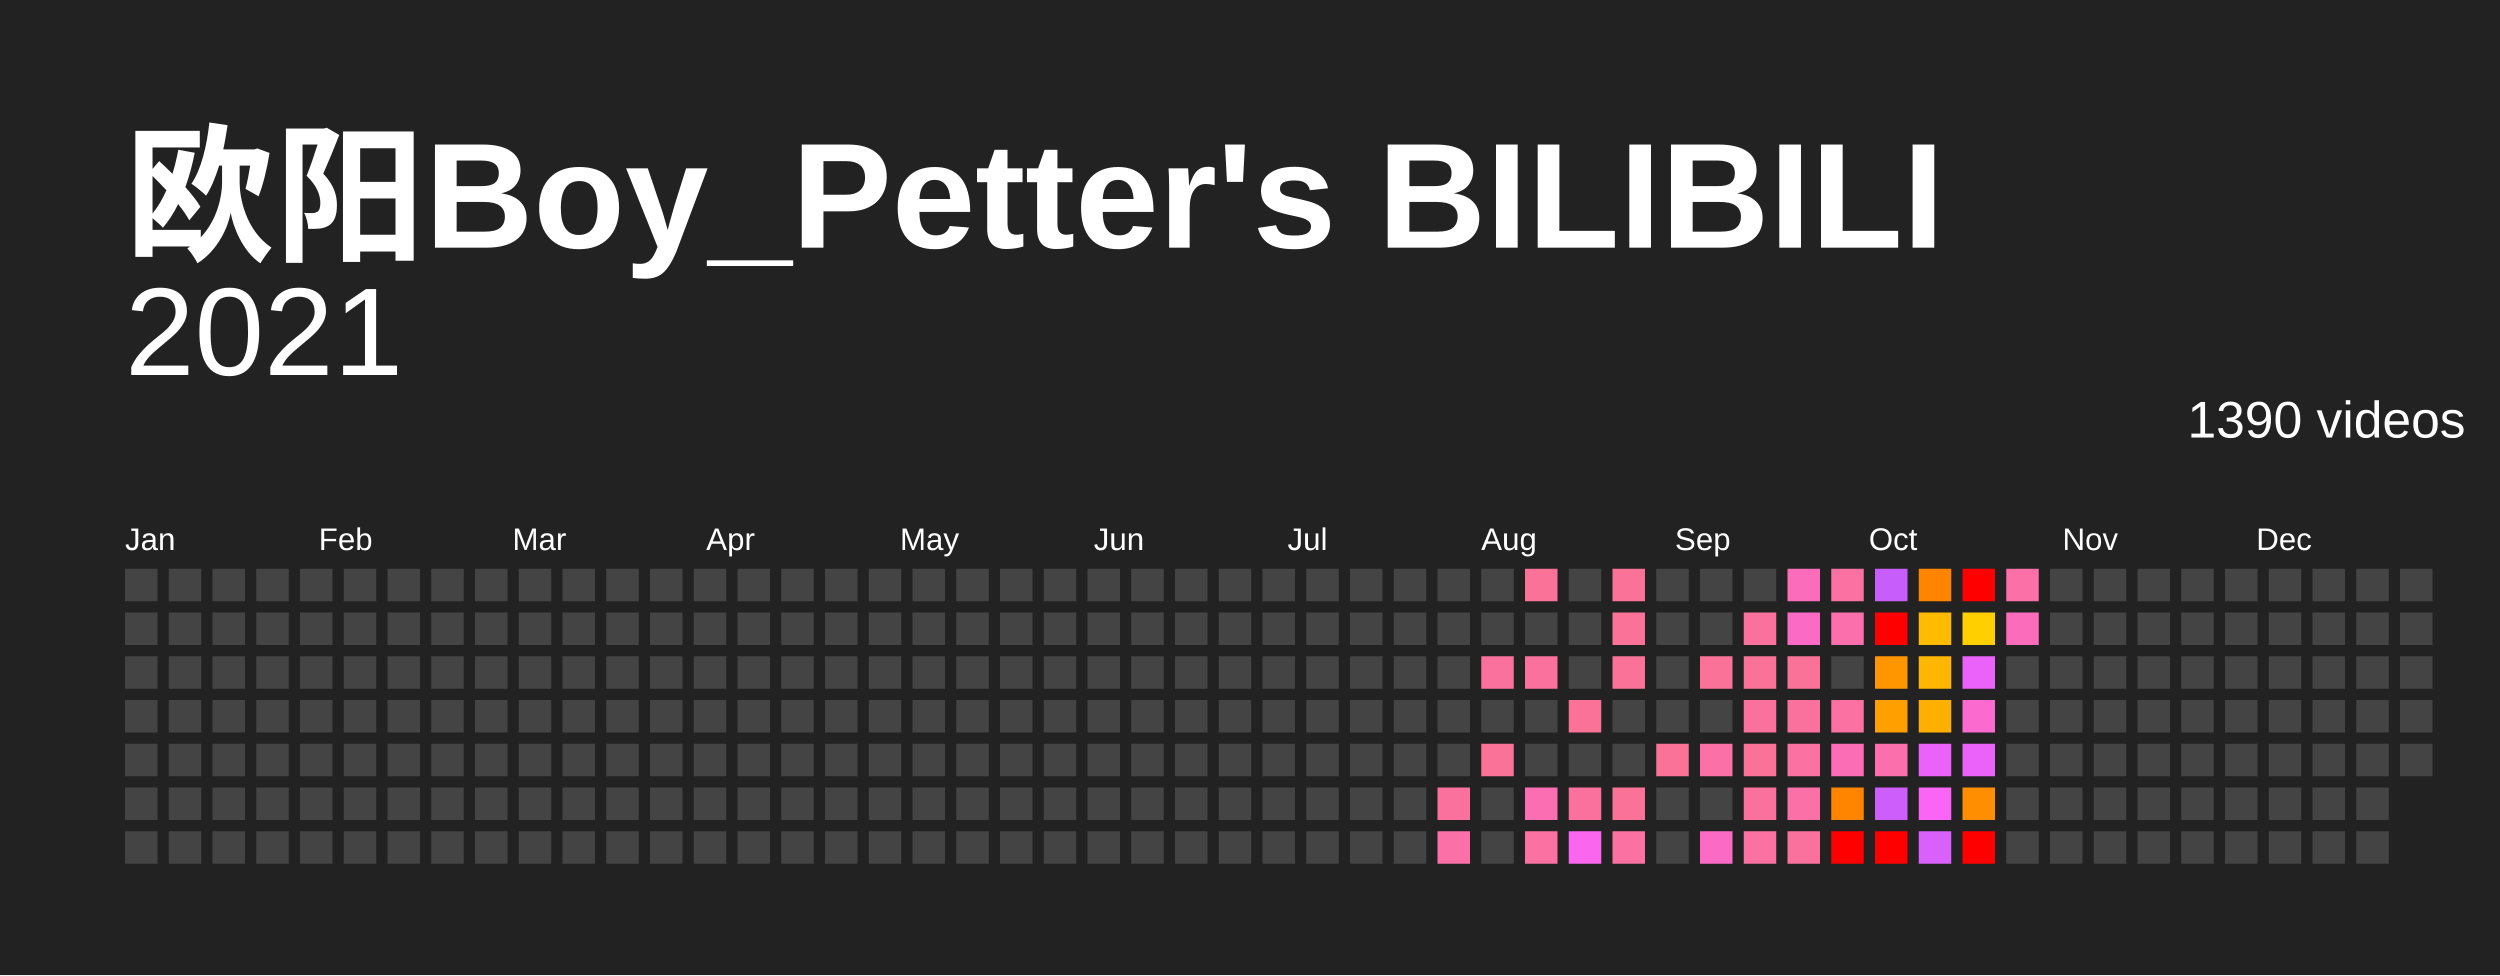
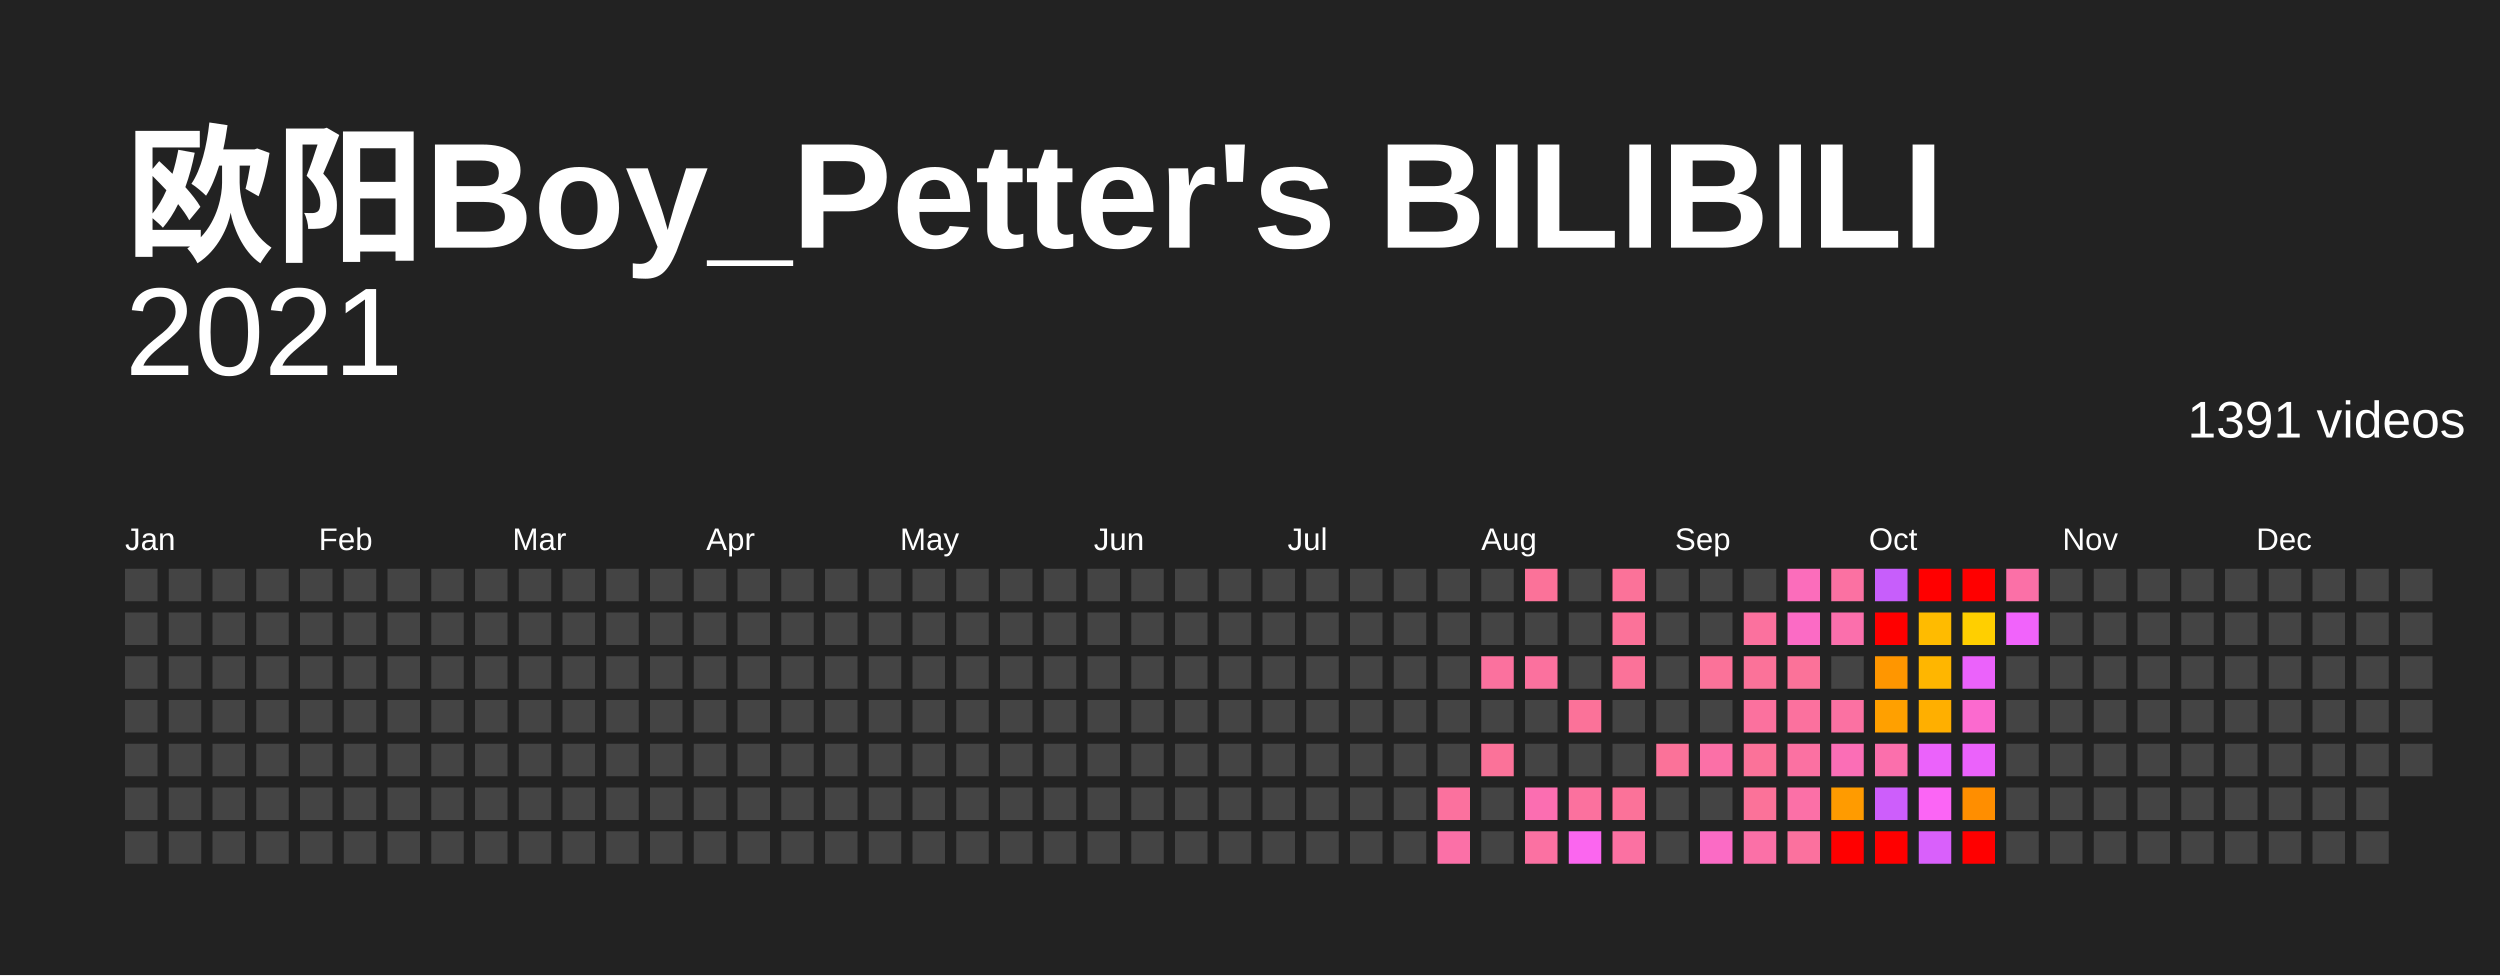
<svg xmlns="http://www.w3.org/2000/svg" baseProfile="full" height="78mm" version="1.1" viewBox="0,0,200,78" width="200mm">
  <defs />
  <rect fill="#222222" height="78" width="200" x="0" y="0" />
  <text fill="#FFFFFF" style="font-size:12px; font-family:Arial; font-weight:bold;" x="10" y="20">欧阳Boy_Petter's BILIBILI</text>
  <text alignment-baseline="hanging" fill="#FFFFFF" style="font-size:10.0px; font-family:Arial;" x="10" y="30">2021</text>
-   <text alignment-baseline="hanging" fill="#FFFFFF" style="font-size:4.125px; font-family:Arial;" x="175" y="35">1390 videos</text>
+   <text alignment-baseline="hanging" fill="#FFFFFF" style="font-size:4.125px; font-family:Arial;" x="175" y="35">1391 videos</text>
  <text fill="#FFFFFF" style="font-size:2.5px; font-family:Arial" x="10.0" y="44">Jan</text>
  <text fill="#FFFFFF" style="font-size:2.5px; font-family:Arial" x="25.5" y="44">Feb</text>
  <text fill="#FFFFFF" style="font-size:2.5px; font-family:Arial" x="41.0" y="44">Mar</text>
  <text fill="#FFFFFF" style="font-size:2.5px; font-family:Arial" x="56.5" y="44">Apr</text>
  <text fill="#FFFFFF" style="font-size:2.5px; font-family:Arial" x="72.0" y="44">May</text>
  <text fill="#FFFFFF" style="font-size:2.5px; font-family:Arial" x="87.5" y="44">Jun</text>
  <text fill="#FFFFFF" style="font-size:2.5px; font-family:Arial" x="103.0" y="44">Jul</text>
  <text fill="#FFFFFF" style="font-size:2.5px; font-family:Arial" x="118.5" y="44">Aug</text>
  <text fill="#FFFFFF" style="font-size:2.5px; font-family:Arial" x="134.0" y="44">Sep</text>
  <text fill="#FFFFFF" style="font-size:2.5px; font-family:Arial" x="149.5" y="44">Oct</text>
  <text fill="#FFFFFF" style="font-size:2.5px; font-family:Arial" x="165.0" y="44">Nov</text>
  <text fill="#FFFFFF" style="font-size:2.5px; font-family:Arial" x="180.5" y="44">Dec</text>
  <rect fill="#444444" height="2.6" width="2.6" x="10.0" y="45.5" />
  <rect fill="#444444" height="2.6" width="2.6" x="10.0" y="49.0" />
  <rect fill="#444444" height="2.6" width="2.6" x="10.0" y="52.5" />
  <rect fill="#444444" height="2.6" width="2.6" x="10.0" y="56.0" />
  <rect fill="#444444" height="2.6" width="2.6" x="10.0" y="59.5" />
  <rect fill="#444444" height="2.6" width="2.6" x="10.0" y="63.0" />
  <rect fill="#444444" height="2.6" width="2.6" x="10.0" y="66.5" />
  <rect fill="#444444" height="2.6" width="2.6" x="13.5" y="45.5" />
  <rect fill="#444444" height="2.6" width="2.6" x="13.5" y="49.0" />
  <rect fill="#444444" height="2.6" width="2.6" x="13.5" y="52.5" />
  <rect fill="#444444" height="2.6" width="2.6" x="13.5" y="56.0" />
  <rect fill="#444444" height="2.6" width="2.6" x="13.5" y="59.5" />
  <rect fill="#444444" height="2.6" width="2.6" x="13.5" y="63.0" />
  <rect fill="#444444" height="2.6" width="2.6" x="13.5" y="66.5" />
  <rect fill="#444444" height="2.6" width="2.6" x="17.0" y="45.5" />
  <rect fill="#444444" height="2.6" width="2.6" x="17.0" y="49.0" />
  <rect fill="#444444" height="2.6" width="2.6" x="17.0" y="52.5" />
  <rect fill="#444444" height="2.6" width="2.6" x="17.0" y="56.0" />
  <rect fill="#444444" height="2.6" width="2.6" x="17.0" y="59.5" />
  <rect fill="#444444" height="2.6" width="2.6" x="17.0" y="63.0" />
  <rect fill="#444444" height="2.6" width="2.6" x="17.0" y="66.5" />
  <rect fill="#444444" height="2.6" width="2.6" x="20.5" y="45.5" />
  <rect fill="#444444" height="2.6" width="2.6" x="20.5" y="49.0" />
  <rect fill="#444444" height="2.6" width="2.6" x="20.5" y="52.5" />
  <rect fill="#444444" height="2.6" width="2.6" x="20.5" y="56.0" />
  <rect fill="#444444" height="2.6" width="2.6" x="20.5" y="59.5" />
  <rect fill="#444444" height="2.6" width="2.6" x="20.5" y="63.0" />
  <rect fill="#444444" height="2.6" width="2.6" x="20.5" y="66.5" />
  <rect fill="#444444" height="2.6" width="2.6" x="24.0" y="45.5" />
  <rect fill="#444444" height="2.6" width="2.6" x="24.0" y="49.0" />
  <rect fill="#444444" height="2.6" width="2.6" x="24.0" y="52.5" />
  <rect fill="#444444" height="2.6" width="2.6" x="24.0" y="56.0" />
  <rect fill="#444444" height="2.6" width="2.6" x="24.0" y="59.5" />
  <rect fill="#444444" height="2.6" width="2.6" x="24.0" y="63.0" />
  <rect fill="#444444" height="2.6" width="2.6" x="24.0" y="66.5" />
  <rect fill="#444444" height="2.6" width="2.6" x="27.5" y="45.5" />
  <rect fill="#444444" height="2.6" width="2.6" x="27.5" y="49.0" />
  <rect fill="#444444" height="2.6" width="2.6" x="27.5" y="52.5" />
  <rect fill="#444444" height="2.6" width="2.6" x="27.5" y="56.0" />
  <rect fill="#444444" height="2.6" width="2.6" x="27.5" y="59.5" />
  <rect fill="#444444" height="2.6" width="2.6" x="27.5" y="63.0" />
  <rect fill="#444444" height="2.6" width="2.6" x="27.5" y="66.5" />
  <rect fill="#444444" height="2.6" width="2.6" x="31.0" y="45.5" />
  <rect fill="#444444" height="2.6" width="2.6" x="31.0" y="49.0" />
  <rect fill="#444444" height="2.6" width="2.6" x="31.0" y="52.5" />
  <rect fill="#444444" height="2.6" width="2.6" x="31.0" y="56.0" />
  <rect fill="#444444" height="2.6" width="2.6" x="31.0" y="59.5" />
  <rect fill="#444444" height="2.6" width="2.6" x="31.0" y="63.0" />
  <rect fill="#444444" height="2.6" width="2.6" x="31.0" y="66.5" />
  <rect fill="#444444" height="2.6" width="2.6" x="34.5" y="45.5" />
  <rect fill="#444444" height="2.6" width="2.6" x="34.5" y="49.0" />
  <rect fill="#444444" height="2.6" width="2.6" x="34.5" y="52.5" />
  <rect fill="#444444" height="2.6" width="2.6" x="34.5" y="56.0" />
  <rect fill="#444444" height="2.6" width="2.6" x="34.5" y="59.5" />
  <rect fill="#444444" height="2.6" width="2.6" x="34.5" y="63.0" />
  <rect fill="#444444" height="2.6" width="2.6" x="34.5" y="66.5" />
  <rect fill="#444444" height="2.6" width="2.6" x="38.0" y="45.5" />
  <rect fill="#444444" height="2.6" width="2.6" x="38.0" y="49.0" />
  <rect fill="#444444" height="2.6" width="2.6" x="38.0" y="52.5" />
  <rect fill="#444444" height="2.6" width="2.6" x="38.0" y="56.0" />
  <rect fill="#444444" height="2.6" width="2.6" x="38.0" y="59.5" />
  <rect fill="#444444" height="2.6" width="2.6" x="38.0" y="63.0" />
  <rect fill="#444444" height="2.6" width="2.6" x="38.0" y="66.5" />
  <rect fill="#444444" height="2.6" width="2.6" x="41.5" y="45.5" />
  <rect fill="#444444" height="2.6" width="2.6" x="41.5" y="49.0" />
  <rect fill="#444444" height="2.6" width="2.6" x="41.5" y="52.5" />
  <rect fill="#444444" height="2.6" width="2.6" x="41.5" y="56.0" />
  <rect fill="#444444" height="2.6" width="2.6" x="41.5" y="59.5" />
  <rect fill="#444444" height="2.6" width="2.6" x="41.5" y="63.0" />
  <rect fill="#444444" height="2.6" width="2.6" x="41.5" y="66.5" />
  <rect fill="#444444" height="2.6" width="2.6" x="45.0" y="45.5" />
  <rect fill="#444444" height="2.6" width="2.6" x="45.0" y="49.0" />
  <rect fill="#444444" height="2.6" width="2.6" x="45.0" y="52.5" />
  <rect fill="#444444" height="2.6" width="2.6" x="45.0" y="56.0" />
  <rect fill="#444444" height="2.6" width="2.6" x="45.0" y="59.5" />
  <rect fill="#444444" height="2.6" width="2.6" x="45.0" y="63.0" />
  <rect fill="#444444" height="2.6" width="2.6" x="45.0" y="66.5" />
  <rect fill="#444444" height="2.6" width="2.6" x="48.5" y="45.5" />
  <rect fill="#444444" height="2.6" width="2.6" x="48.5" y="49.0" />
  <rect fill="#444444" height="2.6" width="2.6" x="48.5" y="52.5" />
  <rect fill="#444444" height="2.6" width="2.6" x="48.5" y="56.0" />
  <rect fill="#444444" height="2.6" width="2.6" x="48.5" y="59.5" />
  <rect fill="#444444" height="2.6" width="2.6" x="48.5" y="63.0" />
  <rect fill="#444444" height="2.6" width="2.6" x="48.5" y="66.5" />
  <rect fill="#444444" height="2.6" width="2.6" x="52.0" y="45.5" />
  <rect fill="#444444" height="2.6" width="2.6" x="52.0" y="49.0" />
  <rect fill="#444444" height="2.6" width="2.6" x="52.0" y="52.5" />
  <rect fill="#444444" height="2.6" width="2.6" x="52.0" y="56.0" />
  <rect fill="#444444" height="2.6" width="2.6" x="52.0" y="59.5" />
  <rect fill="#444444" height="2.6" width="2.6" x="52.0" y="63.0" />
  <rect fill="#444444" height="2.6" width="2.6" x="52.0" y="66.5" />
  <rect fill="#444444" height="2.6" width="2.6" x="55.5" y="45.5" />
  <rect fill="#444444" height="2.6" width="2.6" x="55.5" y="49.0" />
  <rect fill="#444444" height="2.6" width="2.6" x="55.5" y="52.5" />
  <rect fill="#444444" height="2.6" width="2.6" x="55.5" y="56.0" />
  <rect fill="#444444" height="2.6" width="2.6" x="55.5" y="59.5" />
  <rect fill="#444444" height="2.6" width="2.6" x="55.5" y="63.0" />
  <rect fill="#444444" height="2.6" width="2.6" x="55.5" y="66.5" />
  <rect fill="#444444" height="2.6" width="2.6" x="59.0" y="45.5" />
  <rect fill="#444444" height="2.6" width="2.6" x="59.0" y="49.0" />
  <rect fill="#444444" height="2.6" width="2.6" x="59.0" y="52.5" />
  <rect fill="#444444" height="2.6" width="2.6" x="59.0" y="56.0" />
  <rect fill="#444444" height="2.6" width="2.6" x="59.0" y="59.5" />
  <rect fill="#444444" height="2.6" width="2.6" x="59.0" y="63.0" />
  <rect fill="#444444" height="2.6" width="2.6" x="59.0" y="66.5" />
  <rect fill="#444444" height="2.6" width="2.6" x="62.5" y="45.5" />
  <rect fill="#444444" height="2.6" width="2.6" x="62.5" y="49.0" />
  <rect fill="#444444" height="2.6" width="2.6" x="62.5" y="52.5" />
  <rect fill="#444444" height="2.6" width="2.6" x="62.5" y="56.0" />
  <rect fill="#444444" height="2.6" width="2.6" x="62.5" y="59.5" />
  <rect fill="#444444" height="2.6" width="2.6" x="62.5" y="63.0" />
  <rect fill="#444444" height="2.6" width="2.6" x="62.5" y="66.5" />
  <rect fill="#444444" height="2.6" width="2.6" x="66.0" y="45.5" />
  <rect fill="#444444" height="2.6" width="2.6" x="66.0" y="49.0" />
  <rect fill="#444444" height="2.6" width="2.6" x="66.0" y="52.5" />
  <rect fill="#444444" height="2.6" width="2.6" x="66.0" y="56.0" />
  <rect fill="#444444" height="2.6" width="2.6" x="66.0" y="59.5" />
  <rect fill="#444444" height="2.6" width="2.6" x="66.0" y="63.0" />
  <rect fill="#444444" height="2.6" width="2.6" x="66.0" y="66.5" />
  <rect fill="#444444" height="2.6" width="2.6" x="69.5" y="45.5" />
  <rect fill="#444444" height="2.6" width="2.6" x="69.5" y="49.0" />
  <rect fill="#444444" height="2.6" width="2.6" x="69.5" y="52.5" />
  <rect fill="#444444" height="2.6" width="2.6" x="69.5" y="56.0" />
  <rect fill="#444444" height="2.6" width="2.6" x="69.5" y="59.5" />
  <rect fill="#444444" height="2.6" width="2.6" x="69.5" y="63.0" />
  <rect fill="#444444" height="2.6" width="2.6" x="69.5" y="66.5" />
  <rect fill="#444444" height="2.6" width="2.6" x="73.0" y="45.5" />
  <rect fill="#444444" height="2.6" width="2.6" x="73.0" y="49.0" />
  <rect fill="#444444" height="2.6" width="2.6" x="73.0" y="52.5" />
  <rect fill="#444444" height="2.6" width="2.6" x="73.0" y="56.0" />
  <rect fill="#444444" height="2.6" width="2.6" x="73.0" y="59.5" />
  <rect fill="#444444" height="2.6" width="2.6" x="73.0" y="63.0" />
  <rect fill="#444444" height="2.6" width="2.6" x="73.0" y="66.5" />
  <rect fill="#444444" height="2.6" width="2.6" x="76.5" y="45.5" />
  <rect fill="#444444" height="2.6" width="2.6" x="76.5" y="49.0" />
  <rect fill="#444444" height="2.6" width="2.6" x="76.5" y="52.5" />
  <rect fill="#444444" height="2.6" width="2.6" x="76.5" y="56.0" />
  <rect fill="#444444" height="2.6" width="2.6" x="76.5" y="59.5" />
  <rect fill="#444444" height="2.6" width="2.6" x="76.5" y="63.0" />
  <rect fill="#444444" height="2.6" width="2.6" x="76.5" y="66.5" />
  <rect fill="#444444" height="2.6" width="2.6" x="80.0" y="45.5" />
  <rect fill="#444444" height="2.6" width="2.6" x="80.0" y="49.0" />
  <rect fill="#444444" height="2.6" width="2.6" x="80.0" y="52.5" />
  <rect fill="#444444" height="2.6" width="2.6" x="80.0" y="56.0" />
  <rect fill="#444444" height="2.6" width="2.6" x="80.0" y="59.5" />
  <rect fill="#444444" height="2.6" width="2.6" x="80.0" y="63.0" />
  <rect fill="#444444" height="2.6" width="2.6" x="80.0" y="66.5" />
  <rect fill="#444444" height="2.6" width="2.6" x="83.5" y="45.5" />
  <rect fill="#444444" height="2.6" width="2.6" x="83.5" y="49.0" />
  <rect fill="#444444" height="2.6" width="2.6" x="83.5" y="52.5" />
  <rect fill="#444444" height="2.6" width="2.6" x="83.5" y="56.0" />
  <rect fill="#444444" height="2.6" width="2.6" x="83.5" y="59.5" />
  <rect fill="#444444" height="2.6" width="2.6" x="83.5" y="63.0" />
  <rect fill="#444444" height="2.6" width="2.6" x="83.5" y="66.5" />
  <rect fill="#444444" height="2.6" width="2.6" x="87.0" y="45.5" />
  <rect fill="#444444" height="2.6" width="2.6" x="87.0" y="49.0" />
  <rect fill="#444444" height="2.6" width="2.6" x="87.0" y="52.5" />
  <rect fill="#444444" height="2.6" width="2.6" x="87.0" y="56.0" />
  <rect fill="#444444" height="2.6" width="2.6" x="87.0" y="59.5" />
  <rect fill="#444444" height="2.6" width="2.6" x="87.0" y="63.0" />
  <rect fill="#444444" height="2.6" width="2.6" x="87.0" y="66.5" />
  <rect fill="#444444" height="2.6" width="2.6" x="90.5" y="45.5" />
  <rect fill="#444444" height="2.6" width="2.6" x="90.5" y="49.0" />
  <rect fill="#444444" height="2.6" width="2.6" x="90.5" y="52.5" />
  <rect fill="#444444" height="2.6" width="2.6" x="90.5" y="56.0" />
  <rect fill="#444444" height="2.6" width="2.6" x="90.5" y="59.5" />
  <rect fill="#444444" height="2.6" width="2.6" x="90.5" y="63.0" />
  <rect fill="#444444" height="2.6" width="2.6" x="90.5" y="66.5" />
  <rect fill="#444444" height="2.6" width="2.6" x="94.0" y="45.5" />
  <rect fill="#444444" height="2.6" width="2.6" x="94.0" y="49.0" />
  <rect fill="#444444" height="2.6" width="2.6" x="94.0" y="52.5" />
  <rect fill="#444444" height="2.6" width="2.6" x="94.0" y="56.0" />
  <rect fill="#444444" height="2.6" width="2.6" x="94.0" y="59.5" />
  <rect fill="#444444" height="2.6" width="2.6" x="94.0" y="63.0" />
  <rect fill="#444444" height="2.6" width="2.6" x="94.0" y="66.5" />
  <rect fill="#444444" height="2.6" width="2.6" x="97.5" y="45.5" />
  <rect fill="#444444" height="2.6" width="2.6" x="97.5" y="49.0" />
  <rect fill="#444444" height="2.6" width="2.6" x="97.5" y="52.5" />
  <rect fill="#444444" height="2.6" width="2.6" x="97.5" y="56.0" />
  <rect fill="#444444" height="2.6" width="2.6" x="97.5" y="59.5" />
  <rect fill="#444444" height="2.6" width="2.6" x="97.5" y="63.0" />
  <rect fill="#444444" height="2.6" width="2.6" x="97.5" y="66.5" />
  <rect fill="#444444" height="2.6" width="2.6" x="101.0" y="45.5" />
  <rect fill="#444444" height="2.6" width="2.6" x="101.0" y="49.0" />
  <rect fill="#444444" height="2.6" width="2.6" x="101.0" y="52.5" />
  <rect fill="#444444" height="2.6" width="2.6" x="101.0" y="56.0" />
  <rect fill="#444444" height="2.6" width="2.6" x="101.0" y="59.5" />
  <rect fill="#444444" height="2.6" width="2.6" x="101.0" y="63.0" />
  <rect fill="#444444" height="2.6" width="2.6" x="101.0" y="66.5" />
  <rect fill="#444444" height="2.6" width="2.6" x="104.5" y="45.5" />
  <rect fill="#444444" height="2.6" width="2.6" x="104.5" y="49.0" />
  <rect fill="#444444" height="2.6" width="2.6" x="104.5" y="52.5" />
  <rect fill="#444444" height="2.6" width="2.6" x="104.5" y="56.0" />
  <rect fill="#444444" height="2.6" width="2.6" x="104.5" y="59.5" />
  <rect fill="#444444" height="2.6" width="2.6" x="104.5" y="63.0" />
  <rect fill="#444444" height="2.6" width="2.6" x="104.5" y="66.5" />
  <rect fill="#444444" height="2.6" width="2.6" x="108.0" y="45.5" />
  <rect fill="#444444" height="2.6" width="2.6" x="108.0" y="49.0" />
  <rect fill="#444444" height="2.6" width="2.6" x="108.0" y="52.5" />
  <rect fill="#444444" height="2.6" width="2.6" x="108.0" y="56.0" />
  <rect fill="#444444" height="2.6" width="2.6" x="108.0" y="59.5" />
  <rect fill="#444444" height="2.6" width="2.6" x="108.0" y="63.0" />
  <rect fill="#444444" height="2.6" width="2.6" x="108.0" y="66.5" />
  <rect fill="#444444" height="2.6" width="2.6" x="111.5" y="45.5" />
  <rect fill="#444444" height="2.6" width="2.6" x="111.5" y="49.0" />
  <rect fill="#444444" height="2.6" width="2.6" x="111.5" y="52.5" />
  <rect fill="#444444" height="2.6" width="2.6" x="111.5" y="56.0" />
  <rect fill="#444444" height="2.6" width="2.6" x="111.5" y="59.5" />
  <rect fill="#444444" height="2.6" width="2.6" x="111.5" y="63.0" />
  <rect fill="#444444" height="2.6" width="2.6" x="111.5" y="66.5" />
  <rect fill="#444444" height="2.6" width="2.6" x="115.0" y="45.5" />
  <rect fill="#444444" height="2.6" width="2.6" x="115.0" y="49.0" />
  <rect fill="#444444" height="2.6" width="2.6" x="115.0" y="52.5" />
  <rect fill="#444444" height="2.6" width="2.6" x="115.0" y="56.0" />
  <rect fill="#444444" height="2.6" width="2.6" x="115.0" y="59.5" />
  <rect fill="#fb719e" height="2.6" width="2.6" x="115.0" y="63.0" />
  <rect fill="#fb70a7" height="2.6" width="2.6" x="115.0" y="66.5" />
  <rect fill="#444444" height="2.6" width="2.6" x="118.5" y="45.5" />
  <rect fill="#444444" height="2.6" width="2.6" x="118.5" y="49.0" />
  <rect fill="#fb719e" height="2.6" width="2.6" x="118.5" y="52.5" />
  <rect fill="#444444" height="2.6" width="2.6" x="118.5" y="56.0" />
  <rect fill="#fb7299" height="2.6" width="2.6" x="118.5" y="59.5" />
  <rect fill="#444444" height="2.6" width="2.6" x="118.5" y="63.0" />
  <rect fill="#444444" height="2.6" width="2.6" x="118.5" y="66.5" />
  <rect fill="#fb7299" height="2.6" width="2.6" x="122.0" y="45.5" />
  <rect fill="#444444" height="2.6" width="2.6" x="122.0" y="49.0" />
  <rect fill="#fb719e" height="2.6" width="2.6" x="122.0" y="52.5" />
  <rect fill="#444444" height="2.6" width="2.6" x="122.0" y="56.0" />
  <rect fill="#444444" height="2.6" width="2.6" x="122.0" y="59.5" />
  <rect fill="#fb6eb1" height="2.6" width="2.6" x="122.0" y="63.0" />
  <rect fill="#fb71a2" height="2.6" width="2.6" x="122.0" y="66.5" />
  <rect fill="#444444" height="2.6" width="2.6" x="125.5" y="45.5" />
  <rect fill="#444444" height="2.6" width="2.6" x="125.5" y="49.0" />
  <rect fill="#444444" height="2.6" width="2.6" x="125.5" y="52.5" />
  <rect fill="#fb7299" height="2.6" width="2.6" x="125.5" y="56.0" />
  <rect fill="#444444" height="2.6" width="2.6" x="125.5" y="59.5" />
  <rect fill="#fb719e" height="2.6" width="2.6" x="125.5" y="63.0" />
  <rect fill="#fb66ef" height="2.6" width="2.6" x="125.5" y="66.5" />
  <rect fill="#fb7299" height="2.6" width="2.6" x="129.0" y="45.5" />
  <rect fill="#fb7299" height="2.6" width="2.6" x="129.0" y="49.0" />
  <rect fill="#fb7299" height="2.6" width="2.6" x="129.0" y="52.5" />
  <rect fill="#444444" height="2.6" width="2.6" x="129.0" y="56.0" />
  <rect fill="#444444" height="2.6" width="2.6" x="129.0" y="59.5" />
  <rect fill="#fb7299" height="2.6" width="2.6" x="129.0" y="63.0" />
  <rect fill="#fb71a2" height="2.6" width="2.6" x="129.0" y="66.5" />
  <rect fill="#444444" height="2.6" width="2.6" x="132.5" y="45.5" />
  <rect fill="#444444" height="2.6" width="2.6" x="132.5" y="49.0" />
  <rect fill="#444444" height="2.6" width="2.6" x="132.5" y="52.5" />
  <rect fill="#444444" height="2.6" width="2.6" x="132.5" y="56.0" />
  <rect fill="#fb7299" height="2.6" width="2.6" x="132.5" y="59.5" />
  <rect fill="#444444" height="2.6" width="2.6" x="132.5" y="63.0" />
  <rect fill="#444444" height="2.6" width="2.6" x="132.5" y="66.5" />
  <rect fill="#444444" height="2.6" width="2.6" x="136.0" y="45.5" />
  <rect fill="#444444" height="2.6" width="2.6" x="136.0" y="49.0" />
  <rect fill="#fb7299" height="2.6" width="2.6" x="136.0" y="52.5" />
  <rect fill="#444444" height="2.6" width="2.6" x="136.0" y="56.0" />
  <rect fill="#fb70a7" height="2.6" width="2.6" x="136.0" y="59.5" />
  <rect fill="#444444" height="2.6" width="2.6" x="136.0" y="63.0" />
  <rect fill="#fb6bc5" height="2.6" width="2.6" x="136.0" y="66.5" />
  <rect fill="#444444" height="2.6" width="2.6" x="139.5" y="45.5" />
  <rect fill="#fb719e" height="2.6" width="2.6" x="139.5" y="49.0" />
  <rect fill="#fb7299" height="2.6" width="2.6" x="139.5" y="52.5" />
  <rect fill="#fb719e" height="2.6" width="2.6" x="139.5" y="56.0" />
  <rect fill="#fb7299" height="2.6" width="2.6" x="139.5" y="59.5" />
-   <rect fill="#fb719e" height="2.6" width="2.6" x="139.5" y="63.0" />
-   <rect fill="#fb71a2" height="2.6" width="2.6" x="139.5" y="66.5" />
+   <rect fill="#fb7299" height="2.6" width="2.6" x="139.5" y="63.0" />
+   <rect fill="#fb70a7" height="2.6" width="2.6" x="139.5" y="66.5" />
  <rect fill="#fb6dbb" height="2.6" width="2.6" x="143.0" y="45.5" />
  <rect fill="#fb6bc5" height="2.6" width="2.6" x="143.0" y="49.0" />
  <rect fill="#fb7299" height="2.6" width="2.6" x="143.0" y="52.5" />
  <rect fill="#fb719e" height="2.6" width="2.6" x="143.0" y="56.0" />
  <rect fill="#fb71a2" height="2.6" width="2.6" x="143.0" y="59.5" />
  <rect fill="#fb70a7" height="2.6" width="2.6" x="143.0" y="63.0" />
  <rect fill="#fb719e" height="2.6" width="2.6" x="143.0" y="66.5" />
  <rect fill="#fb71a2" height="2.6" width="2.6" x="146.5" y="45.5" />
  <rect fill="#fb6fac" height="2.6" width="2.6" x="146.5" y="49.0" />
  <rect fill="#444444" height="2.6" width="2.6" x="146.5" y="52.5" />
  <rect fill="#fb71a2" height="2.6" width="2.6" x="146.5" y="56.0" />
  <rect fill="#fb6eb6" height="2.6" width="2.6" x="146.5" y="59.5" />
-   <rect fill="#ff8500" height="2.6" width="2.6" x="146.5" y="63.0" />
+   <rect fill="#ff9b00" height="2.6" width="2.6" x="146.5" y="63.0" />
  <rect fill="red" height="2.6" width="2.6" x="146.5" y="66.5" />
  <rect fill="#c75efb" height="2.6" width="2.6" x="150.0" y="45.5" />
  <rect fill="red" height="2.6" width="2.6" x="150.0" y="49.0" />
  <rect fill="#ff9600" height="2.6" width="2.6" x="150.0" y="52.5" />
  <rect fill="#ffa000" height="2.6" width="2.6" x="150.0" y="56.0" />
  <rect fill="#fb6fac" height="2.6" width="2.6" x="150.0" y="59.5" />
  <rect fill="#cd5efb" height="2.6" width="2.6" x="150.0" y="63.0" />
  <rect fill="red" height="2.6" width="2.6" x="150.0" y="66.5" />
-   <rect fill="#ff8500" height="2.6" width="2.6" x="153.5" y="45.5" />
+   <rect fill="red" height="2.6" width="2.6" x="153.5" y="45.5" />
  <rect fill="#ffbb00" height="2.6" width="2.6" x="153.5" y="49.0" />
  <rect fill="#ffb600" height="2.6" width="2.6" x="153.5" y="52.5" />
  <rect fill="#ffaf00" height="2.6" width="2.6" x="153.5" y="56.0" />
  <rect fill="#eb62fb" height="2.6" width="2.6" x="153.5" y="59.5" />
  <rect fill="#fb65f5" height="2.6" width="2.6" x="153.5" y="63.0" />
  <rect fill="#d960fb" height="2.6" width="2.6" x="153.5" y="66.5" />
  <rect fill="red" height="2.6" width="2.6" x="157.0" y="45.5" />
  <rect fill="#ffcf00" height="2.6" width="2.6" x="157.0" y="49.0" />
  <rect fill="#eb62fb" height="2.6" width="2.6" x="157.0" y="52.5" />
  <rect fill="#fb6acf" height="2.6" width="2.6" x="157.0" y="56.0" />
  <rect fill="#eb62fb" height="2.6" width="2.6" x="157.0" y="59.5" />
  <rect fill="#ff8e00" height="2.6" width="2.6" x="157.0" y="63.0" />
  <rect fill="red" height="2.6" width="2.6" x="157.0" y="66.5" />
  <rect fill="#fb70a7" height="2.6" width="2.6" x="160.5" y="45.5" />
-   <rect fill="#fb6dbb" height="2.6" width="2.6" x="160.5" y="49.0" />
+   <rect fill="#f163fb" height="2.6" width="2.6" x="160.5" y="49.0" />
  <rect fill="#444444" height="2.6" width="2.6" x="160.5" y="52.5" />
  <rect fill="#444444" height="2.6" width="2.6" x="160.5" y="56.0" />
  <rect fill="#444444" height="2.6" width="2.6" x="160.5" y="59.5" />
  <rect fill="#444444" height="2.6" width="2.6" x="160.5" y="63.0" />
  <rect fill="#444444" height="2.6" width="2.6" x="160.5" y="66.5" />
  <rect fill="#444444" height="2.6" width="2.6" x="164.0" y="45.5" />
  <rect fill="#444444" height="2.6" width="2.6" x="164.0" y="49.0" />
  <rect fill="#444444" height="2.6" width="2.6" x="164.0" y="52.5" />
  <rect fill="#444444" height="2.6" width="2.6" x="164.0" y="56.0" />
  <rect fill="#444444" height="2.6" width="2.6" x="164.0" y="59.5" />
  <rect fill="#444444" height="2.6" width="2.6" x="164.0" y="63.0" />
  <rect fill="#444444" height="2.6" width="2.6" x="164.0" y="66.5" />
  <rect fill="#444444" height="2.6" width="2.6" x="167.5" y="45.5" />
  <rect fill="#444444" height="2.6" width="2.6" x="167.5" y="49.0" />
  <rect fill="#444444" height="2.6" width="2.6" x="167.5" y="52.5" />
  <rect fill="#444444" height="2.6" width="2.6" x="167.5" y="56.0" />
  <rect fill="#444444" height="2.6" width="2.6" x="167.5" y="59.5" />
  <rect fill="#444444" height="2.6" width="2.6" x="167.5" y="63.0" />
  <rect fill="#444444" height="2.6" width="2.6" x="167.5" y="66.5" />
  <rect fill="#444444" height="2.6" width="2.6" x="171.0" y="45.5" />
  <rect fill="#444444" height="2.6" width="2.6" x="171.0" y="49.0" />
  <rect fill="#444444" height="2.6" width="2.6" x="171.0" y="52.5" />
  <rect fill="#444444" height="2.6" width="2.6" x="171.0" y="56.0" />
  <rect fill="#444444" height="2.6" width="2.6" x="171.0" y="59.5" />
  <rect fill="#444444" height="2.6" width="2.6" x="171.0" y="63.0" />
  <rect fill="#444444" height="2.6" width="2.6" x="171.0" y="66.5" />
  <rect fill="#444444" height="2.6" width="2.6" x="174.5" y="45.5" />
  <rect fill="#444444" height="2.6" width="2.6" x="174.5" y="49.0" />
  <rect fill="#444444" height="2.6" width="2.6" x="174.5" y="52.5" />
  <rect fill="#444444" height="2.6" width="2.6" x="174.5" y="56.0" />
  <rect fill="#444444" height="2.6" width="2.6" x="174.5" y="59.5" />
  <rect fill="#444444" height="2.6" width="2.6" x="174.5" y="63.0" />
  <rect fill="#444444" height="2.6" width="2.6" x="174.5" y="66.5" />
  <rect fill="#444444" height="2.6" width="2.6" x="178.0" y="45.5" />
  <rect fill="#444444" height="2.6" width="2.6" x="178.0" y="49.0" />
  <rect fill="#444444" height="2.6" width="2.6" x="178.0" y="52.5" />
  <rect fill="#444444" height="2.6" width="2.6" x="178.0" y="56.0" />
  <rect fill="#444444" height="2.6" width="2.6" x="178.0" y="59.5" />
  <rect fill="#444444" height="2.6" width="2.6" x="178.0" y="63.0" />
  <rect fill="#444444" height="2.6" width="2.6" x="178.0" y="66.5" />
  <rect fill="#444444" height="2.6" width="2.6" x="181.5" y="45.5" />
  <rect fill="#444444" height="2.6" width="2.6" x="181.5" y="49.0" />
  <rect fill="#444444" height="2.6" width="2.6" x="181.5" y="52.5" />
  <rect fill="#444444" height="2.6" width="2.6" x="181.5" y="56.0" />
  <rect fill="#444444" height="2.6" width="2.6" x="181.5" y="59.5" />
  <rect fill="#444444" height="2.6" width="2.6" x="181.5" y="63.0" />
  <rect fill="#444444" height="2.6" width="2.6" x="181.5" y="66.5" />
  <rect fill="#444444" height="2.6" width="2.6" x="185.0" y="45.5" />
  <rect fill="#444444" height="2.6" width="2.6" x="185.0" y="49.0" />
  <rect fill="#444444" height="2.6" width="2.6" x="185.0" y="52.5" />
  <rect fill="#444444" height="2.6" width="2.6" x="185.0" y="56.0" />
  <rect fill="#444444" height="2.6" width="2.6" x="185.0" y="59.5" />
  <rect fill="#444444" height="2.6" width="2.6" x="185.0" y="63.0" />
  <rect fill="#444444" height="2.6" width="2.6" x="185.0" y="66.5" />
  <rect fill="#444444" height="2.6" width="2.6" x="188.5" y="45.5" />
  <rect fill="#444444" height="2.6" width="2.6" x="188.5" y="49.0" />
  <rect fill="#444444" height="2.6" width="2.6" x="188.5" y="52.5" />
  <rect fill="#444444" height="2.6" width="2.6" x="188.5" y="56.0" />
  <rect fill="#444444" height="2.6" width="2.6" x="188.5" y="59.5" />
  <rect fill="#444444" height="2.6" width="2.6" x="188.5" y="63.0" />
  <rect fill="#444444" height="2.6" width="2.6" x="188.5" y="66.5" />
  <rect fill="#444444" height="2.6" width="2.6" x="192.0" y="45.5" />
  <rect fill="#444444" height="2.6" width="2.6" x="192.0" y="49.0" />
  <rect fill="#444444" height="2.6" width="2.6" x="192.0" y="52.5" />
  <rect fill="#444444" height="2.6" width="2.6" x="192.0" y="56.0" />
  <rect fill="#444444" height="2.6" width="2.6" x="192.0" y="59.5" />
</svg>
